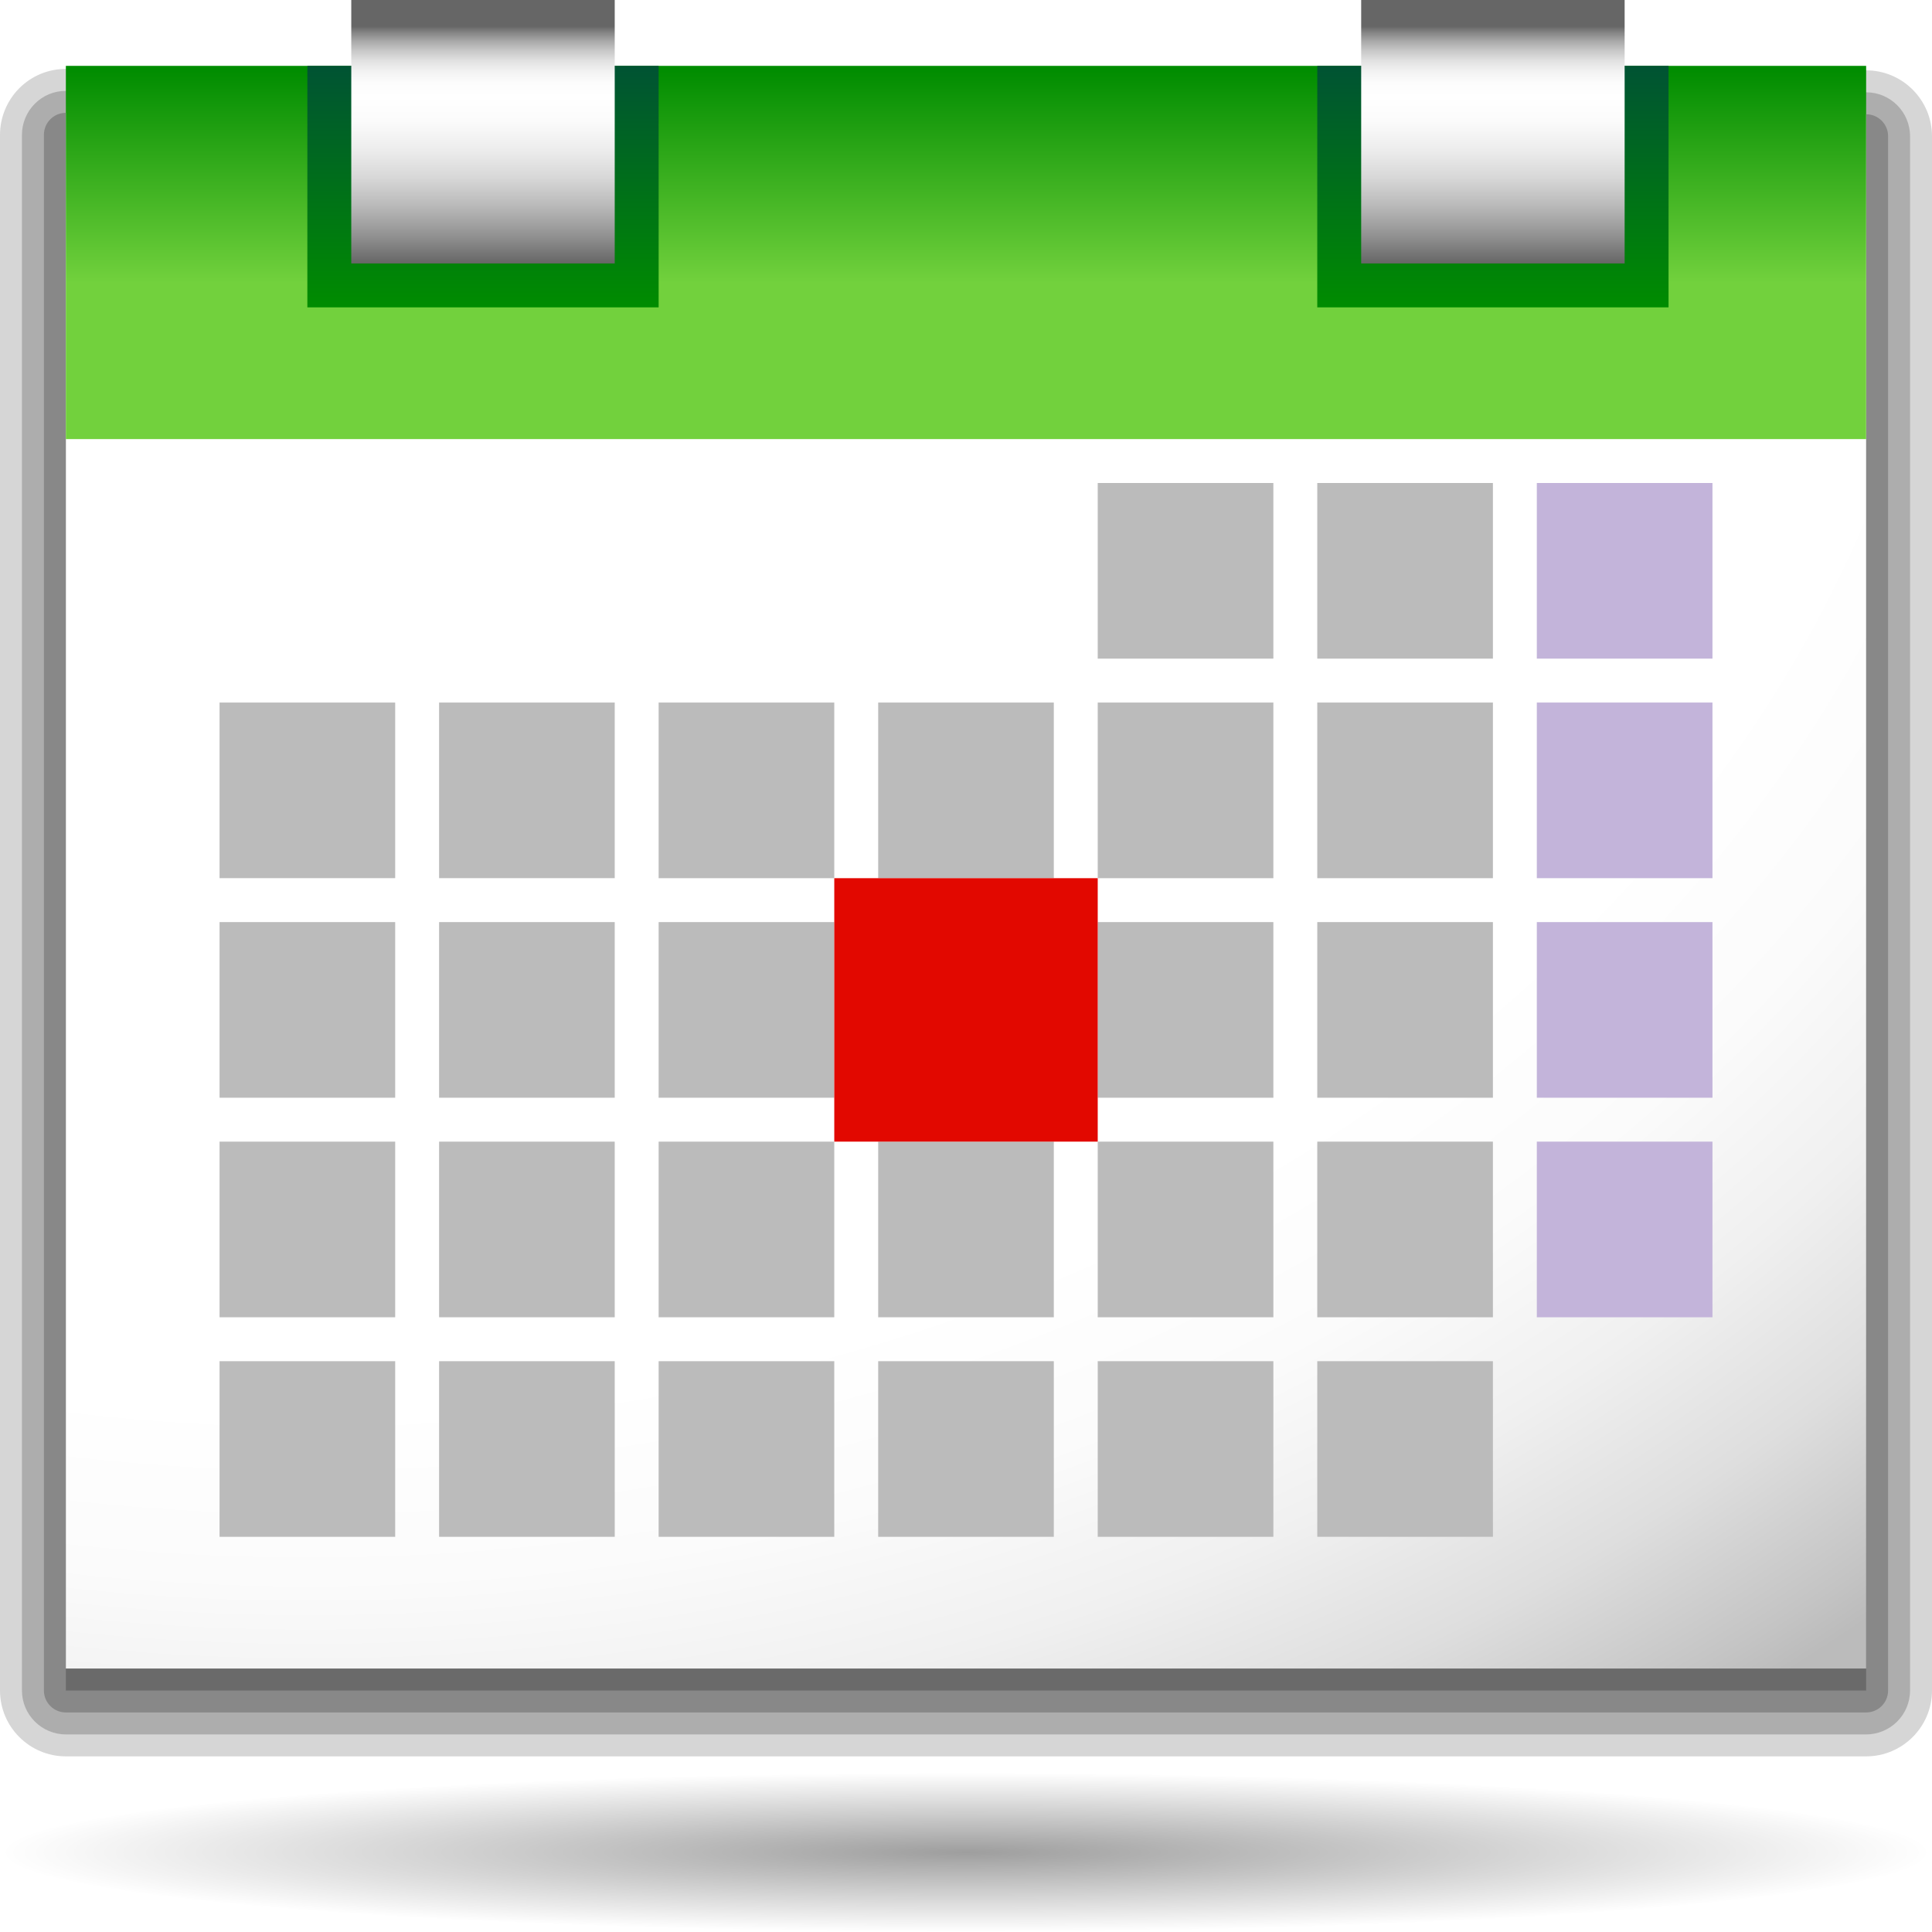
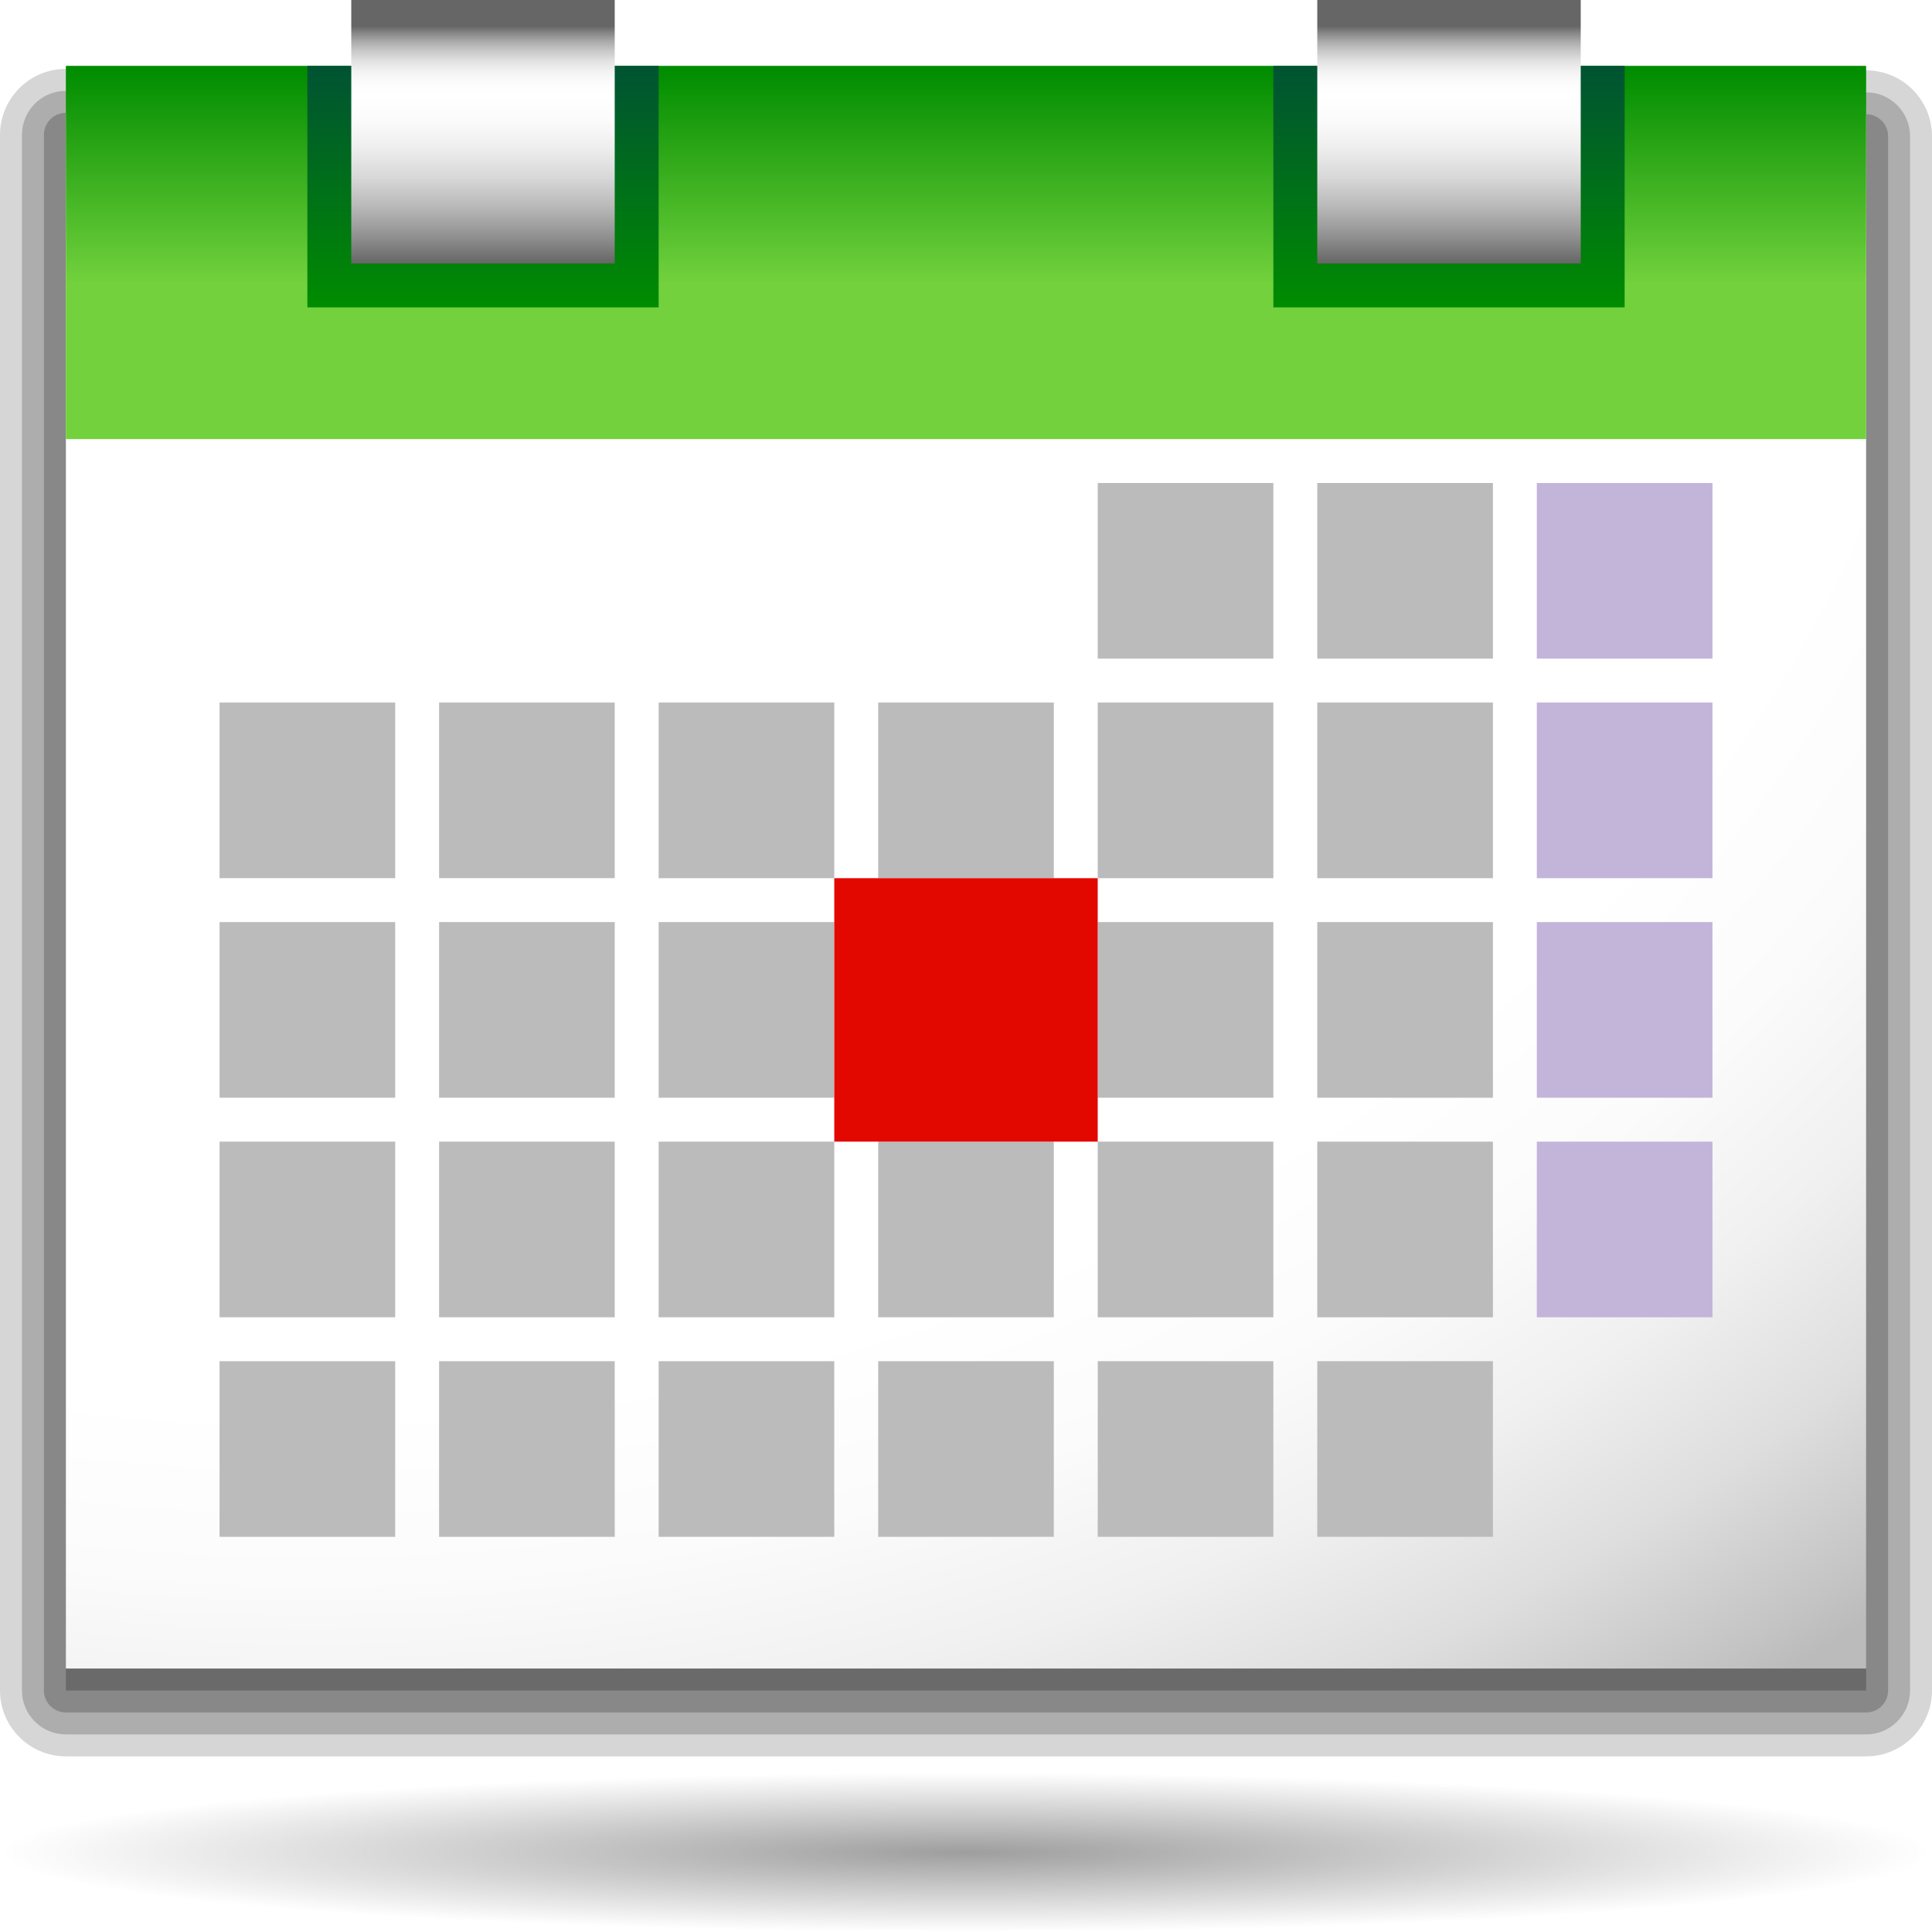
<svg xmlns="http://www.w3.org/2000/svg" xmlns:xlink="http://www.w3.org/1999/xlink" version="1.0" id="Livello_1" width="88" height="88" viewBox="0 0 88 80" overflow="visible" enable-background="new 0 0 88 80" xml:space="preserve">
  <defs id="defs173">
    <linearGradient id="linearGradient3291">
      <stop id="stop3293" offset="0" style="stop-color:#000000;stop-opacity:1;" />
      <stop id="stop3295" offset="1" style="stop-color:#000000;stop-opacity:0;" />
    </linearGradient>
    <radialGradient xlink:href="#linearGradient3291" id="radialGradient4418" gradientUnits="userSpaceOnUse" gradientTransform="matrix(1,0,0,0.197802,0,92.82166)" cx="63.912" cy="115.709" fx="63.912" fy="115.709" r="63.912" />
    <radialGradient xlink:href="#XMLID_7_" id="radialGradient2082" gradientUnits="userSpaceOnUse" gradientTransform="matrix(1,8e-4,-7e-4,0.8192,0.2714,21.433)" cx="13.836" cy="-21.81" r="111.253" />
    <linearGradient xlink:href="#XMLID_8_" id="linearGradient2084" gradientUnits="userSpaceOnUse" gradientTransform="matrix(-1,0,0,-1,330,27.4111)" x1="286" y1="24.271" x2="286" y2="7.272" />
    <linearGradient xlink:href="#XMLID_9_" id="linearGradient2086" gradientUnits="userSpaceOnUse" x1="68" y1="14" x2="68" y2="3" />
    <linearGradient xlink:href="#XMLID_10_" id="linearGradient2088" gradientUnits="userSpaceOnUse" x1="68" y1="0" x2="68" y2="12" />
    <linearGradient xlink:href="#XMLID_11_" id="linearGradient2090" gradientUnits="userSpaceOnUse" x1="22" y1="14" x2="22" y2="3" />
    <linearGradient xlink:href="#XMLID_12_" id="linearGradient2092" gradientUnits="userSpaceOnUse" x1="22" y1="0" x2="22" y2="12" />
+     <linearGradient xlink:href="#XMLID_9_" id="linearGradient2565" gradientUnits="userSpaceOnUse" x1="68" y1="14" x2="68" y2="3" />
+     <linearGradient xlink:href="#XMLID_10_" id="linearGradient2567" gradientUnits="userSpaceOnUse" x1="68" y1="0" x2="68" y2="12" />
  </defs>
  <radialGradient id="XMLID_7_" cx="13.836" cy="-21.81" r="111.253" gradientTransform="matrix(1,8e-4,-7e-4,0.8192,0.2714,21.433)" gradientUnits="userSpaceOnUse">
    <stop offset="0" style="stop-color:#FFFFFF" id="stop13" />
    <stop offset="0.663" style="stop-color:#FFFFFF" id="stop15" />
    <stop offset="0.75" style="stop-color:#FBFBFB" id="stop17" />
    <stop offset="0.829" style="stop-color:#F0F0F0" id="stop19" />
    <stop offset="0.905" style="stop-color:#DEDEDE" id="stop21" />
    <stop offset="0.978" style="stop-color:#C4C4C4" id="stop23" />
    <stop offset="1" style="stop-color:#BBBBBB" id="stop25" />
  </radialGradient>
  <linearGradient id="XMLID_8_" gradientUnits="userSpaceOnUse" x1="286" y1="24.271" x2="286" y2="7.272" gradientTransform="matrix(-1,0,0,-1,330,27.4111)">
    <stop offset="0" style="stop-color:#008C00" id="stop30" />
    <stop offset="0.574" style="stop-color:#72D13D" id="stop32" />
  </linearGradient>
  <linearGradient id="XMLID_9_" gradientUnits="userSpaceOnUse" x1="68" y1="14" x2="68" y2="3">
    <stop offset="0" style="stop-color:#008C00" id="stop37" />
    <stop offset="1" style="stop-color:#005333" id="stop39" />
  </linearGradient>
  <linearGradient id="XMLID_10_" gradientUnits="userSpaceOnUse" x1="68" y1="0" x2="68" y2="12">
    <stop offset="0.1" style="stop-color:#666666" id="stop44" />
    <stop offset="0.124" style="stop-color:#858585" id="stop46" />
    <stop offset="0.158" style="stop-color:#AAAAAA" id="stop48" />
    <stop offset="0.194" style="stop-color:#C9C9C9" id="stop50" />
    <stop offset="0.231" style="stop-color:#E1E1E1" id="stop52" />
    <stop offset="0.27" style="stop-color:#F2F2F2" id="stop54" />
    <stop offset="0.313" style="stop-color:#FCFCFC" id="stop56" />
    <stop offset="0.367" style="stop-color:#FFFFFF" id="stop58" />
    <stop offset="0.461" style="stop-color:#FBFBFB" id="stop60" />
    <stop offset="0.565" style="stop-color:#EDEDED" id="stop62" />
    <stop offset="0.672" style="stop-color:#D8D8D8" id="stop64" />
    <stop offset="0.783" style="stop-color:#B9B9B9" id="stop66" />
    <stop offset="0.894" style="stop-color:#929292" id="stop68" />
    <stop offset="1" style="stop-color:#666666" id="stop70" />
  </linearGradient>
  <linearGradient id="XMLID_11_" gradientUnits="userSpaceOnUse" x1="22" y1="14" x2="22" y2="3">
    <stop offset="0" style="stop-color:#008C00" id="stop75" />
    <stop offset="1" style="stop-color:#005333" id="stop77" />
  </linearGradient>
  <linearGradient id="XMLID_12_" gradientUnits="userSpaceOnUse" x1="22" y1="0" x2="22" y2="12">
    <stop offset="0.1" style="stop-color:#666666" id="stop82" />
    <stop offset="0.124" style="stop-color:#858585" id="stop84" />
    <stop offset="0.158" style="stop-color:#AAAAAA" id="stop86" />
    <stop offset="0.194" style="stop-color:#C9C9C9" id="stop88" />
    <stop offset="0.231" style="stop-color:#E1E1E1" id="stop90" />
    <stop offset="0.27" style="stop-color:#F2F2F2" id="stop92" />
    <stop offset="0.313" style="stop-color:#FCFCFC" id="stop94" />
    <stop offset="0.367" style="stop-color:#FFFFFF" id="stop96" />
    <stop offset="0.461" style="stop-color:#FBFBFB" id="stop98" />
    <stop offset="0.565" style="stop-color:#EDEDED" id="stop100" />
    <stop offset="0.672" style="stop-color:#D8D8D8" id="stop102" />
    <stop offset="0.783" style="stop-color:#B9B9B9" id="stop104" />
    <stop offset="0.894" style="stop-color:#929292" id="stop106" />
    <stop offset="1" style="stop-color:#666666" id="stop108" />
  </linearGradient>
  <g id="g2039" transform="translate(0,-4)">
    <polygon style="fill:none" points="7.92,67.16 7.92,6 80.08,5.74 80.08,77.899 7.92,67.16 " id="_x3C_Sezione_x3E_" />
    <path style="opacity:0.2;fill:#323232" id="path4" d="M 0.881,4.016 L 0.881,4.016 C 0.321,4.575 0,5.349 0,6.139 L 0,77 C 0,78.654 1.346,80 3,80 L 85,80 C 86.654,80 88,78.654 88,77 L 88,6.204 C 88,4.551 86.655,3.205 85.003,3.204 L 3.003,3.139 C 2.201,3.139 1.447,3.45 0.881,4.016 z " />
    <path style="opacity:0.25;fill:#323232" id="path6" d="M 1.587,4.724 C 1.587,4.724 1.586,4.724 1.587,4.724 C 1.213,5.097 1,5.612 1,6.139 L 1,77 C 1,78.103 1.897,79 3,79 L 85,79 C 86.103,79 87,78.103 87,77 L 87,6.204 C 87,5.102 86.104,4.205 85.002,4.204 L 3.002,4.139 C 2.467,4.139 1.965,4.347 1.587,4.724 z " />
    <path style="opacity:0.3;fill:#323232" id="path8" d="M 2.293,5.432 C 2.105,5.619 2,5.874 2,6.139 L 2,77 C 2,77.553 2.448,78 3,78 L 85,78 C 85.553,78 86,77.553 86,77 L 86,6.204 C 86,5.652 85.553,5.204 85.001,5.204 L 3.001,5.139 C 2.735,5.139 2.481,5.244 2.293,5.432 z " />
    <polygon style="opacity:0.35;fill:#323232" id="polygon10" points="85,77 3,77 3,6.139 85,6.204 85,77 " />
    <polygon style="fill:url(#radialGradient2082)" id="polygon27" points="85,76 3,76 3,5.139 85,5.204 85,76 " />
    <rect style="fill:url(#linearGradient2084)" id="rect34" height="17" width="82" y="3" x="3" />
-     <rect style="fill:url(#linearGradient2086)" id="rect41" height="11" width="16" y="3" x="60" />
-     <rect style="fill:url(#linearGradient2088)" y="0" id="rect72" height="12" width="12" x="62" />
+     <g id="g2561" transform="translate(-2,0)">
+       <rect x="60" y="3" width="16" height="11" id="rect41" style="fill:url(#linearGradient2565)" />
+       <rect x="62" width="12" height="12" id="rect72" y="0" style="fill:url(#linearGradient2567)" />
+     </g>
    <rect style="fill:url(#linearGradient2090)" id="rect79" height="11" width="16" y="3" x="14" />
    <rect style="fill:url(#linearGradient2092)" y="0" id="rect110" height="12" width="12" x="16" />
    <rect style="fill:#bbb" id="rect112" height="7.999" width="8" y="32" x="10" />
    <rect style="fill:#bbb" id="rect114" height="7.999" width="8" y="32" x="20" />
    <rect style="fill:#bbb" id="rect116" height="8" width="8" y="32" x="30" />
    <rect style="fill:#bbb" id="rect118" height="8" width="8" y="32" x="40" />
    <rect style="fill:#bbb" id="rect120" height="8" width="8" y="32" x="50" />
    <rect style="fill:#bbb" id="rect122" height="8" width="8" y="32" x="60" />
    <rect style="fill:#c3b4da" id="rect124" height="8" width="8" y="32" x="70" />
    <rect style="fill:#bbb" id="rect126" height="8" width="8" y="22" x="50" />
    <rect style="fill:#bbb" id="rect128" height="8" width="8" y="22" x="60" />
    <rect style="fill:#c3b4da" id="rect130" height="8" width="8" y="22" x="70" />
    <rect style="fill:#bbb" id="rect132" height="8" width="8" y="42" x="10" />
    <rect style="fill:#bbb" id="rect134" height="8" width="8" y="42" x="20" />
    <rect style="fill:#bbb" id="rect136" height="8" width="8" y="42" x="30" />
    <rect style="fill:#bbb" id="rect138" height="8" width="8" y="42" x="50" />
    <rect style="fill:#bbb" id="rect140" height="8" width="8" y="42" x="60" />
    <rect style="fill:#c3b4da" id="rect142" height="8" width="8" y="42" x="70" />
    <rect style="fill:#bbb" id="rect144" height="8" width="8" y="52" x="10" />
    <rect style="fill:#bbb" id="rect146" height="8" width="8" y="52" x="20" />
    <rect style="fill:#bbb" id="rect148" height="8" width="8" y="52" x="30" />
    <rect style="fill:#bbb" id="rect150" height="8" width="8" y="52" x="40" />
    <rect style="fill:#bbb" id="rect152" height="8" width="8" y="52" x="50" />
    <rect style="fill:#bbb" id="rect154" height="8" width="8" y="52" x="60" />
    <rect style="fill:#c3b4da" id="rect156" height="8" width="8" y="52" x="70" />
    <rect style="fill:#bbb" id="rect158" height="8" width="8" y="62" x="10" />
    <rect style="fill:#bbb" id="rect160" height="8" width="8" y="62" x="20" />
    <rect style="fill:#bbb" id="rect162" height="8" width="8" y="62" x="30" />
    <rect style="fill:#bbb" id="rect164" height="8" width="8" y="62" x="40" />
    <rect style="fill:#bbb" id="rect166" height="8" width="8" y="62" x="50" />
    <rect style="fill:#bbb" id="rect168" height="8" width="8" y="62" x="60" />
    <rect style="fill:#e20800" id="rect170" height="12" width="12" y="40" x="38" />
  </g>
  <path style="opacity:0.381;fill:url(#radialGradient4418);fill-opacity:1;fill-rule:nonzero;stroke:none;stroke-width:0;stroke-linecap:round;stroke-linejoin:round;stroke-miterlimit:4;stroke-dasharray:none;stroke-dashoffset:4;stroke-opacity:1" id="path4416" d="M 127.824 115.709 A 63.912 12.642 0 1 1  0,115.709 A 63.912 12.642 0 1 1  127.824 115.709 z" transform="matrix(0.688444,0,0,0.286851,2.34921e-5,47.18234)" />
</svg>
